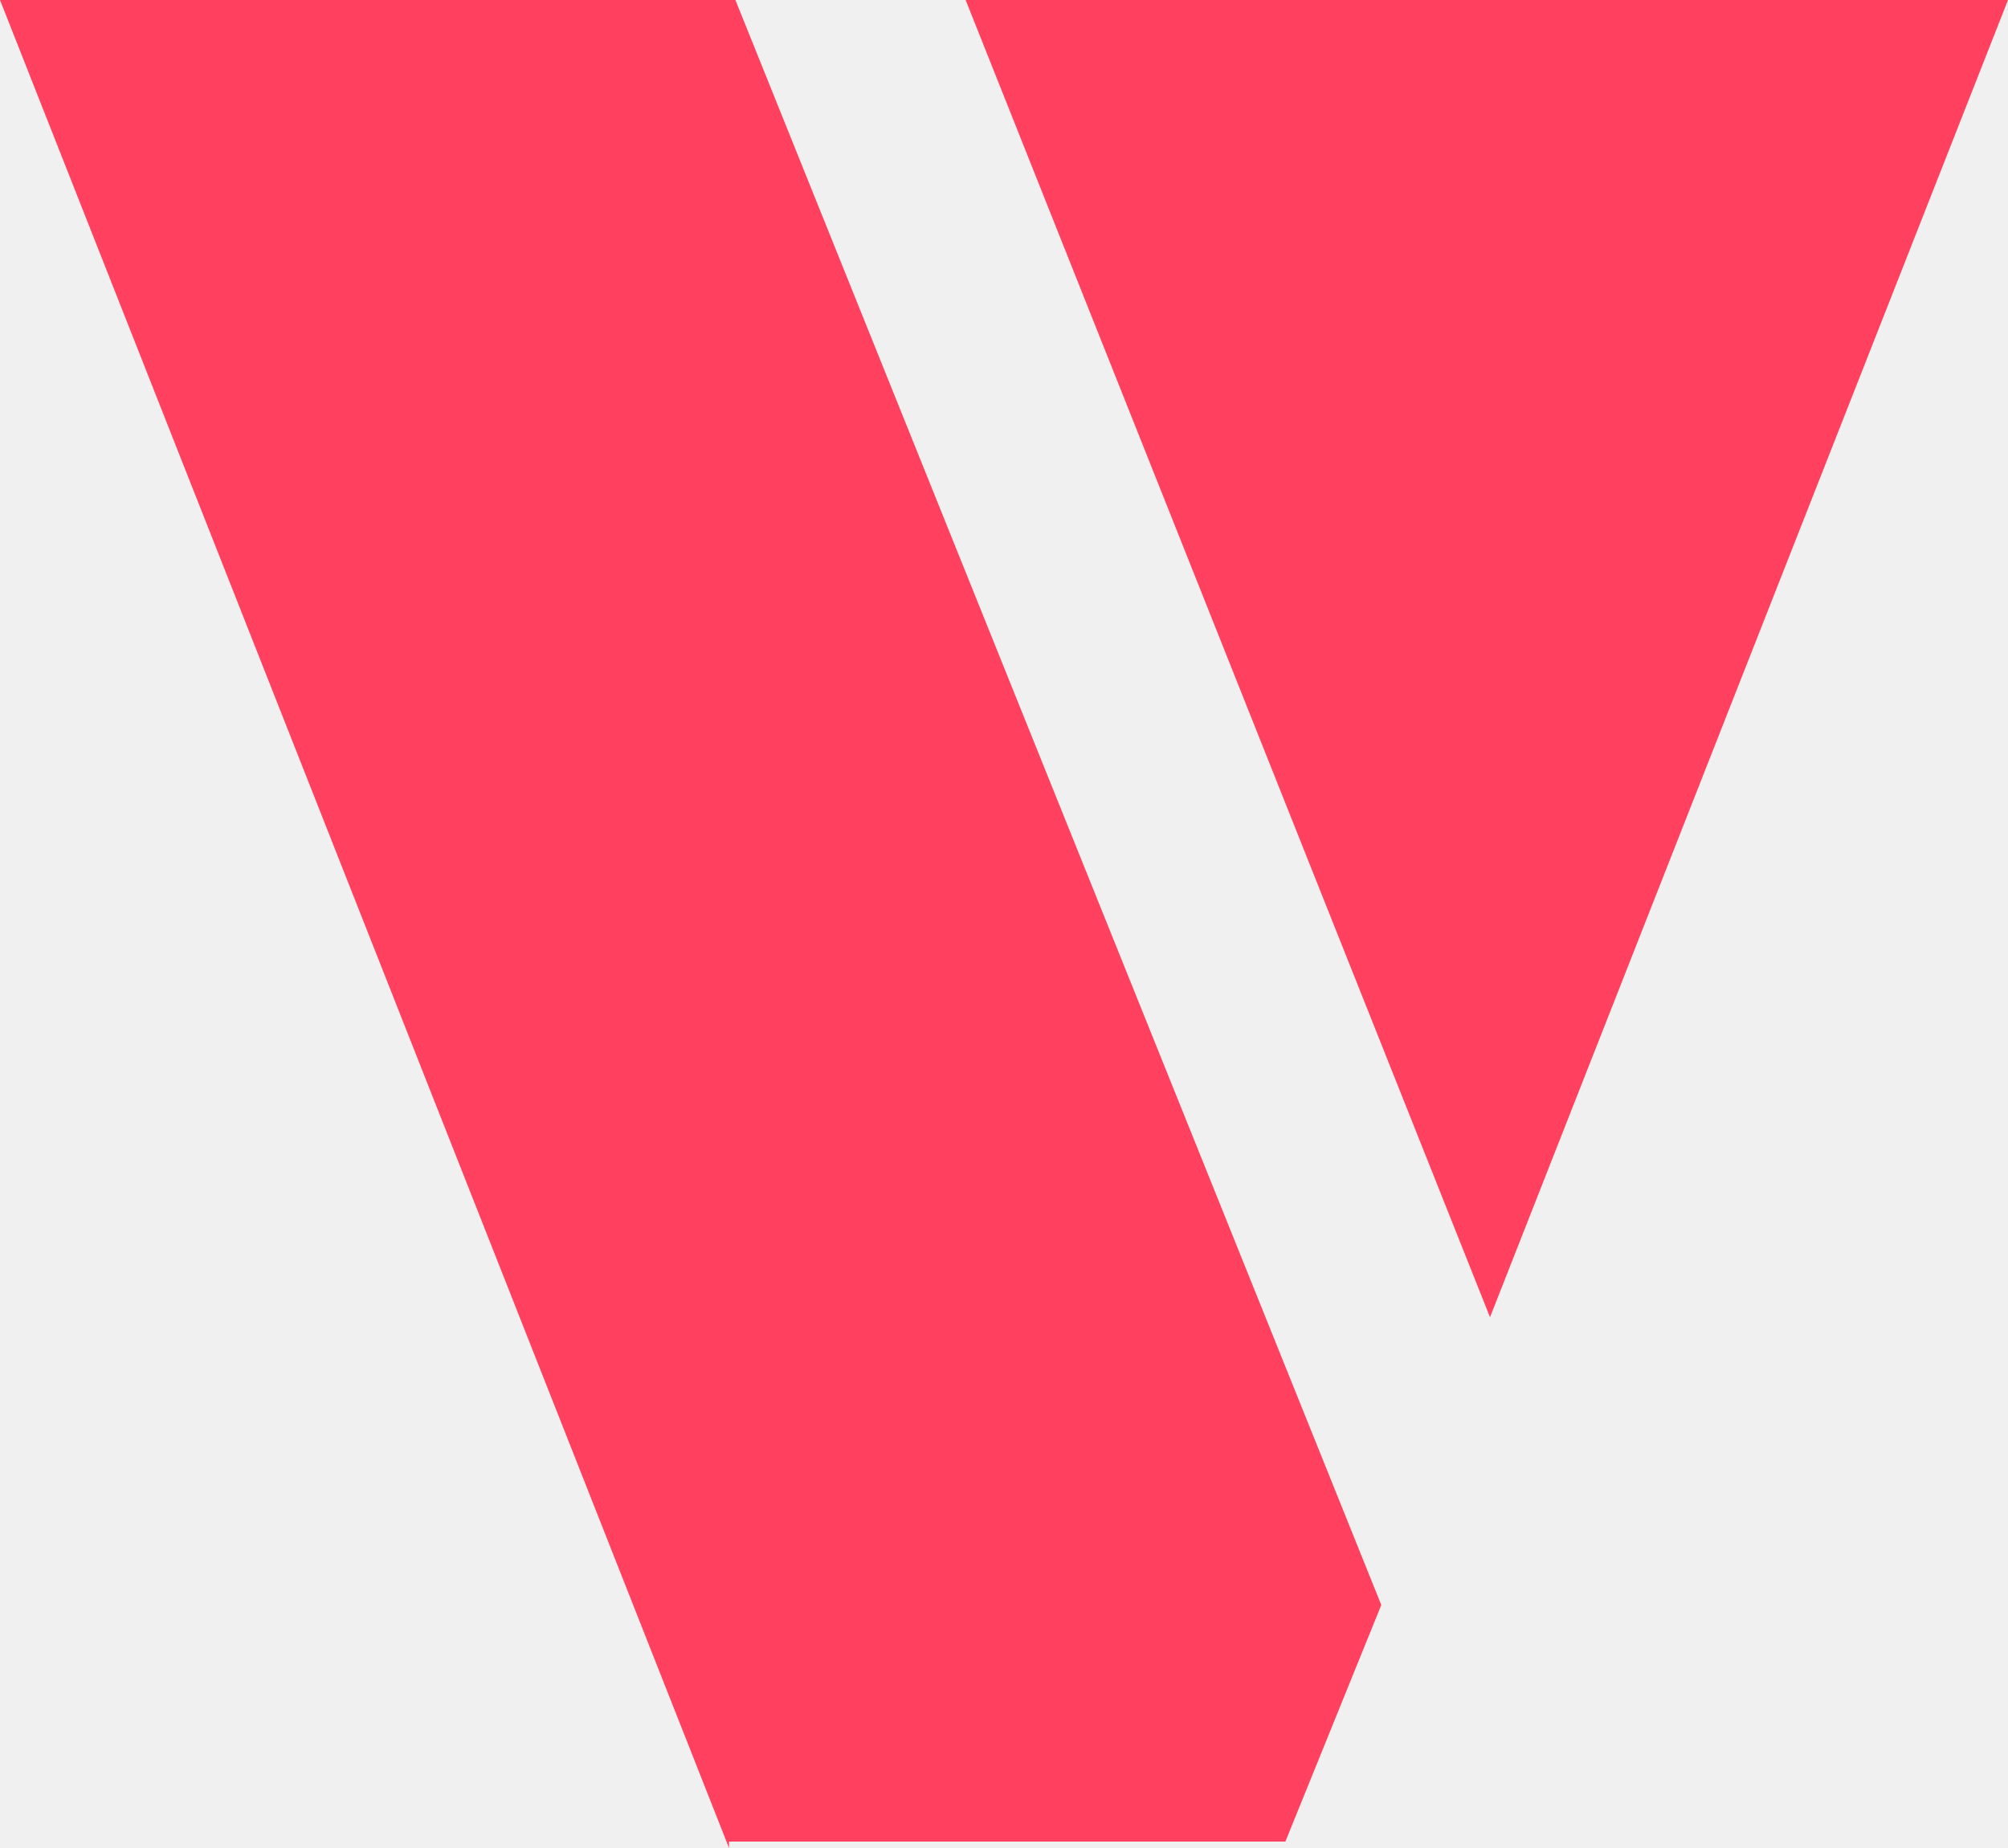
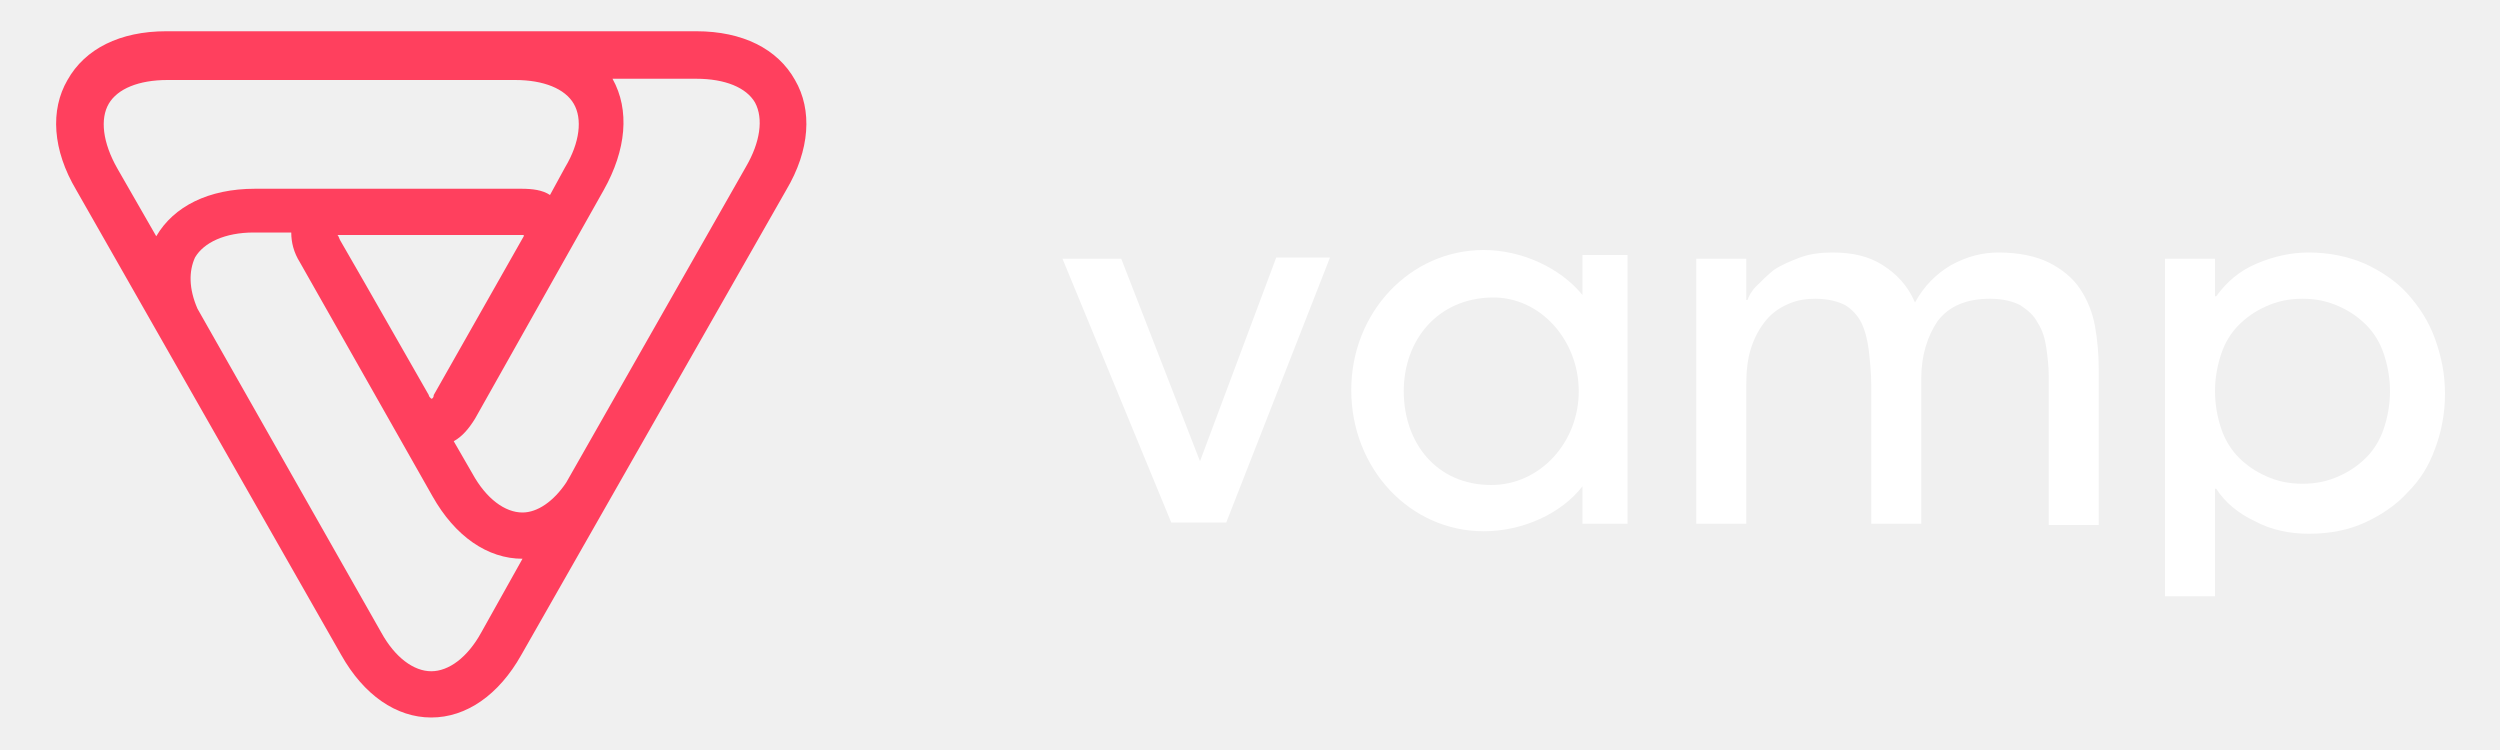
- <svg xmlns="http://www.w3.org/2000/svg" version="1.1" id="Layer_1" x="0px" y="0px" viewBox="0 0 31.4 28.9" style="enable-background:new 0 0 31.4 28.9;" xml:space="preserve">
+ <svg xmlns="http://www.w3.org/2000/svg" version="1.1" id="Layer_1" x="0px" y="0px" viewBox="0 0 200 60" style="enable-background:new 0 0 200 60;" xml:space="preserve">
  <style type="text/css">
	.st0{fill:#FF405E;}
+ 	.st1{fill:#FFFFFF;}
</style>
-   <g id="Oval-1-_-vshape">
-     <g id="vshape">
-       <path id="left" class="st0" d="M23.3,20.6L15.1,0h16.3L23.3,20.6z" />
-       <path id="right" class="st0" d="M11.4,28.9L0,0h11.5l10.1,25.1l-1.5,3.7H11.4z" />
+   <g>
+     <path class="st0" d="M63.6,6.4c-1.4-2.5-4.2-3.9-7.9-3.9H41.1H13.3c-3.7,0-6.5,1.4-7.9,3.9C4,8.8,4.2,12,6.1,15.2l21.2,37.2   c1.8,3.2,4.4,5,7.2,5c2.8,0,5.4-1.8,7.2-5l21.2-37.2C64.8,12,65,8.8,63.6,6.4z M8.7,8.3c0.7-1.2,2.4-1.9,4.7-1.9h27.8   c2.3,0,4,0.7,4.7,1.9c0.7,1.2,0.5,3.1-0.7,5.1l-1.2,2.2c-0.6-0.4-1.4-0.5-2.3-0.5l-21.3,0c-3.7,0-6.5,1.4-7.9,3.8l-3.1-5.4   C8.2,11.4,8,9.5,8.7,8.3z M34.5,31.9c-0.1-0.1-0.2-0.2-0.2-0.3l-5.2-9.1l-1.9-3.3c-0.1-0.2-0.1-0.3-0.2-0.4c0.1,0,0.2,0,0.4,0h14.1   c0.2,0,0.3,0,0.4,0c0,0,0,0,0,0.1l-7.2,12.7C34.7,31.8,34.6,31.9,34.5,31.9z M38.5,50.6c-1.1,2-2.6,3.1-4,3.1c-1.4,0-2.9-1.1-4-3.1   L15.8,24.7c-0.7-1.6-0.7-3-0.2-4.1c0.7-1.2,2.4-2,4.7-2h3c0,0.8,0.2,1.6,0.7,2.4l10.6,18.7c1.8,3.2,4.4,5,7.2,5c0,0,0,0,0,0   L38.5,50.6z M59.7,13.3L45.3,38.6C44.3,40.1,43,41,41.8,41c-1.4,0-2.9-1.1-4-3.1l-1.5-2.6c0.7-0.4,1.2-1,1.7-1.8l10.3-18.3   c1.8-3.2,2.1-6.4,0.7-8.9c0,0,0,0,0,0h6.7c2.3,0,4,0.7,4.7,1.9C61.1,9.5,60.8,11.4,59.7,13.3z" />
+     <g>
+       <path class="st1" d="M85,20.7h4.7L96,36.9l6.1-16.3h4.3l-8.3,21.2h-4.4L85,20.7z" />
+       <path class="st1" d="M135.9,20.7h3.8V24h0.1c0.1-0.3,0.3-0.7,0.7-1.1s0.9-0.9,1.4-1.3c0.6-0.4,1.3-0.7,2.1-1    c0.8-0.3,1.7-0.4,2.6-0.4c1.6,0,2.9,0.3,4,1c1.1,0.7,2,1.6,2.6,3c0.7-1.3,1.7-2.3,2.9-3c1.3-0.7,2.5-1,3.8-1c1.6,0,3,0.3,4,0.8    c1,0.5,1.9,1.2,2.5,2.1c0.6,0.9,1,1.9,1.2,3c0.2,1.1,0.3,2.3,0.3,3.5v12.4h-4V30.1c0-0.8-0.1-1.6-0.2-2.3c-0.1-0.7-0.3-1.4-0.7-2    c-0.3-0.6-0.8-1-1.4-1.4c-0.6-0.3-1.4-0.5-2.4-0.5c-1.9,0-3.3,0.6-4.2,1.8c-0.8,1.2-1.3,2.7-1.3,4.6v11.6h-4V30.8    c0-1-0.1-1.9-0.2-2.8c-0.1-0.8-0.3-1.6-0.6-2.2c-0.3-0.6-0.8-1.1-1.3-1.4c-0.6-0.3-1.4-0.5-2.4-0.5c-0.7,0-1.4,0.1-2.1,0.4    c-0.7,0.3-1.3,0.7-1.8,1.3c-0.5,0.6-0.9,1.3-1.2,2.2c-0.3,0.9-0.4,1.9-0.4,3.1v11h-4V20.7z" />
+       <path class="st1" d="M173.2,20.7h4v3h0.1c0.8-1.1,1.8-2,3.2-2.6c1.4-0.6,2.8-0.9,4.2-0.9c1.6,0,3.1,0.3,4.5,0.9    c1.3,0.6,2.5,1.4,3.4,2.4c0.9,1,1.7,2.2,2.2,3.6c0.5,1.4,0.8,2.8,0.8,4.4c0,1.6-0.3,3.1-0.8,4.4c-0.5,1.4-1.2,2.5-2.2,3.5    c-0.9,1-2.1,1.8-3.4,2.4s-2.8,0.9-4.5,0.9c-1.5,0-3-0.3-4.3-1c-1.3-0.6-2.4-1.5-3.1-2.6h-0.1v8.6h-4V20.7z M184.2,23.9    c-1.1,0-2,0.2-2.9,0.6c-0.9,0.4-1.6,0.9-2.2,1.5c-0.6,0.6-1.1,1.4-1.4,2.3c-0.3,0.9-0.5,1.9-0.5,3c0,1.1,0.2,2.1,0.5,3    c0.3,0.9,0.8,1.7,1.4,2.3c0.6,0.6,1.3,1.1,2.2,1.5c0.9,0.4,1.8,0.6,2.9,0.6c1.1,0,2-0.2,2.9-0.6c0.9-0.4,1.6-0.9,2.2-1.5    c0.6-0.6,1.1-1.4,1.4-2.3c0.3-0.9,0.5-1.9,0.5-3c0-1.1-0.2-2.1-0.5-3c-0.3-0.9-0.8-1.7-1.4-2.3c-0.6-0.6-1.3-1.1-2.2-1.5    C186.2,24.1,185.3,23.9,184.2,23.9z" />
+       <path class="st1" d="M118.7,42.5c3.1,0,6.2-1.4,7.9-3.6v3h3.6V20.4h-3.6v3.2c-1.8-2.2-4.9-3.6-7.9-3.6c-5.9,0-10.6,5-10.6,11.2    C108.1,37.5,112.8,42.5,118.7,42.5z M119.3,23.8c3.9-0.1,7,3.4,7,7.5c0,4.1-3.1,7.5-7,7.5c-4.4,0-7-3.4-7-7.5    C112.3,27.2,115,23.9,119.3,23.8z" />
    </g>
  </g>
</svg>
